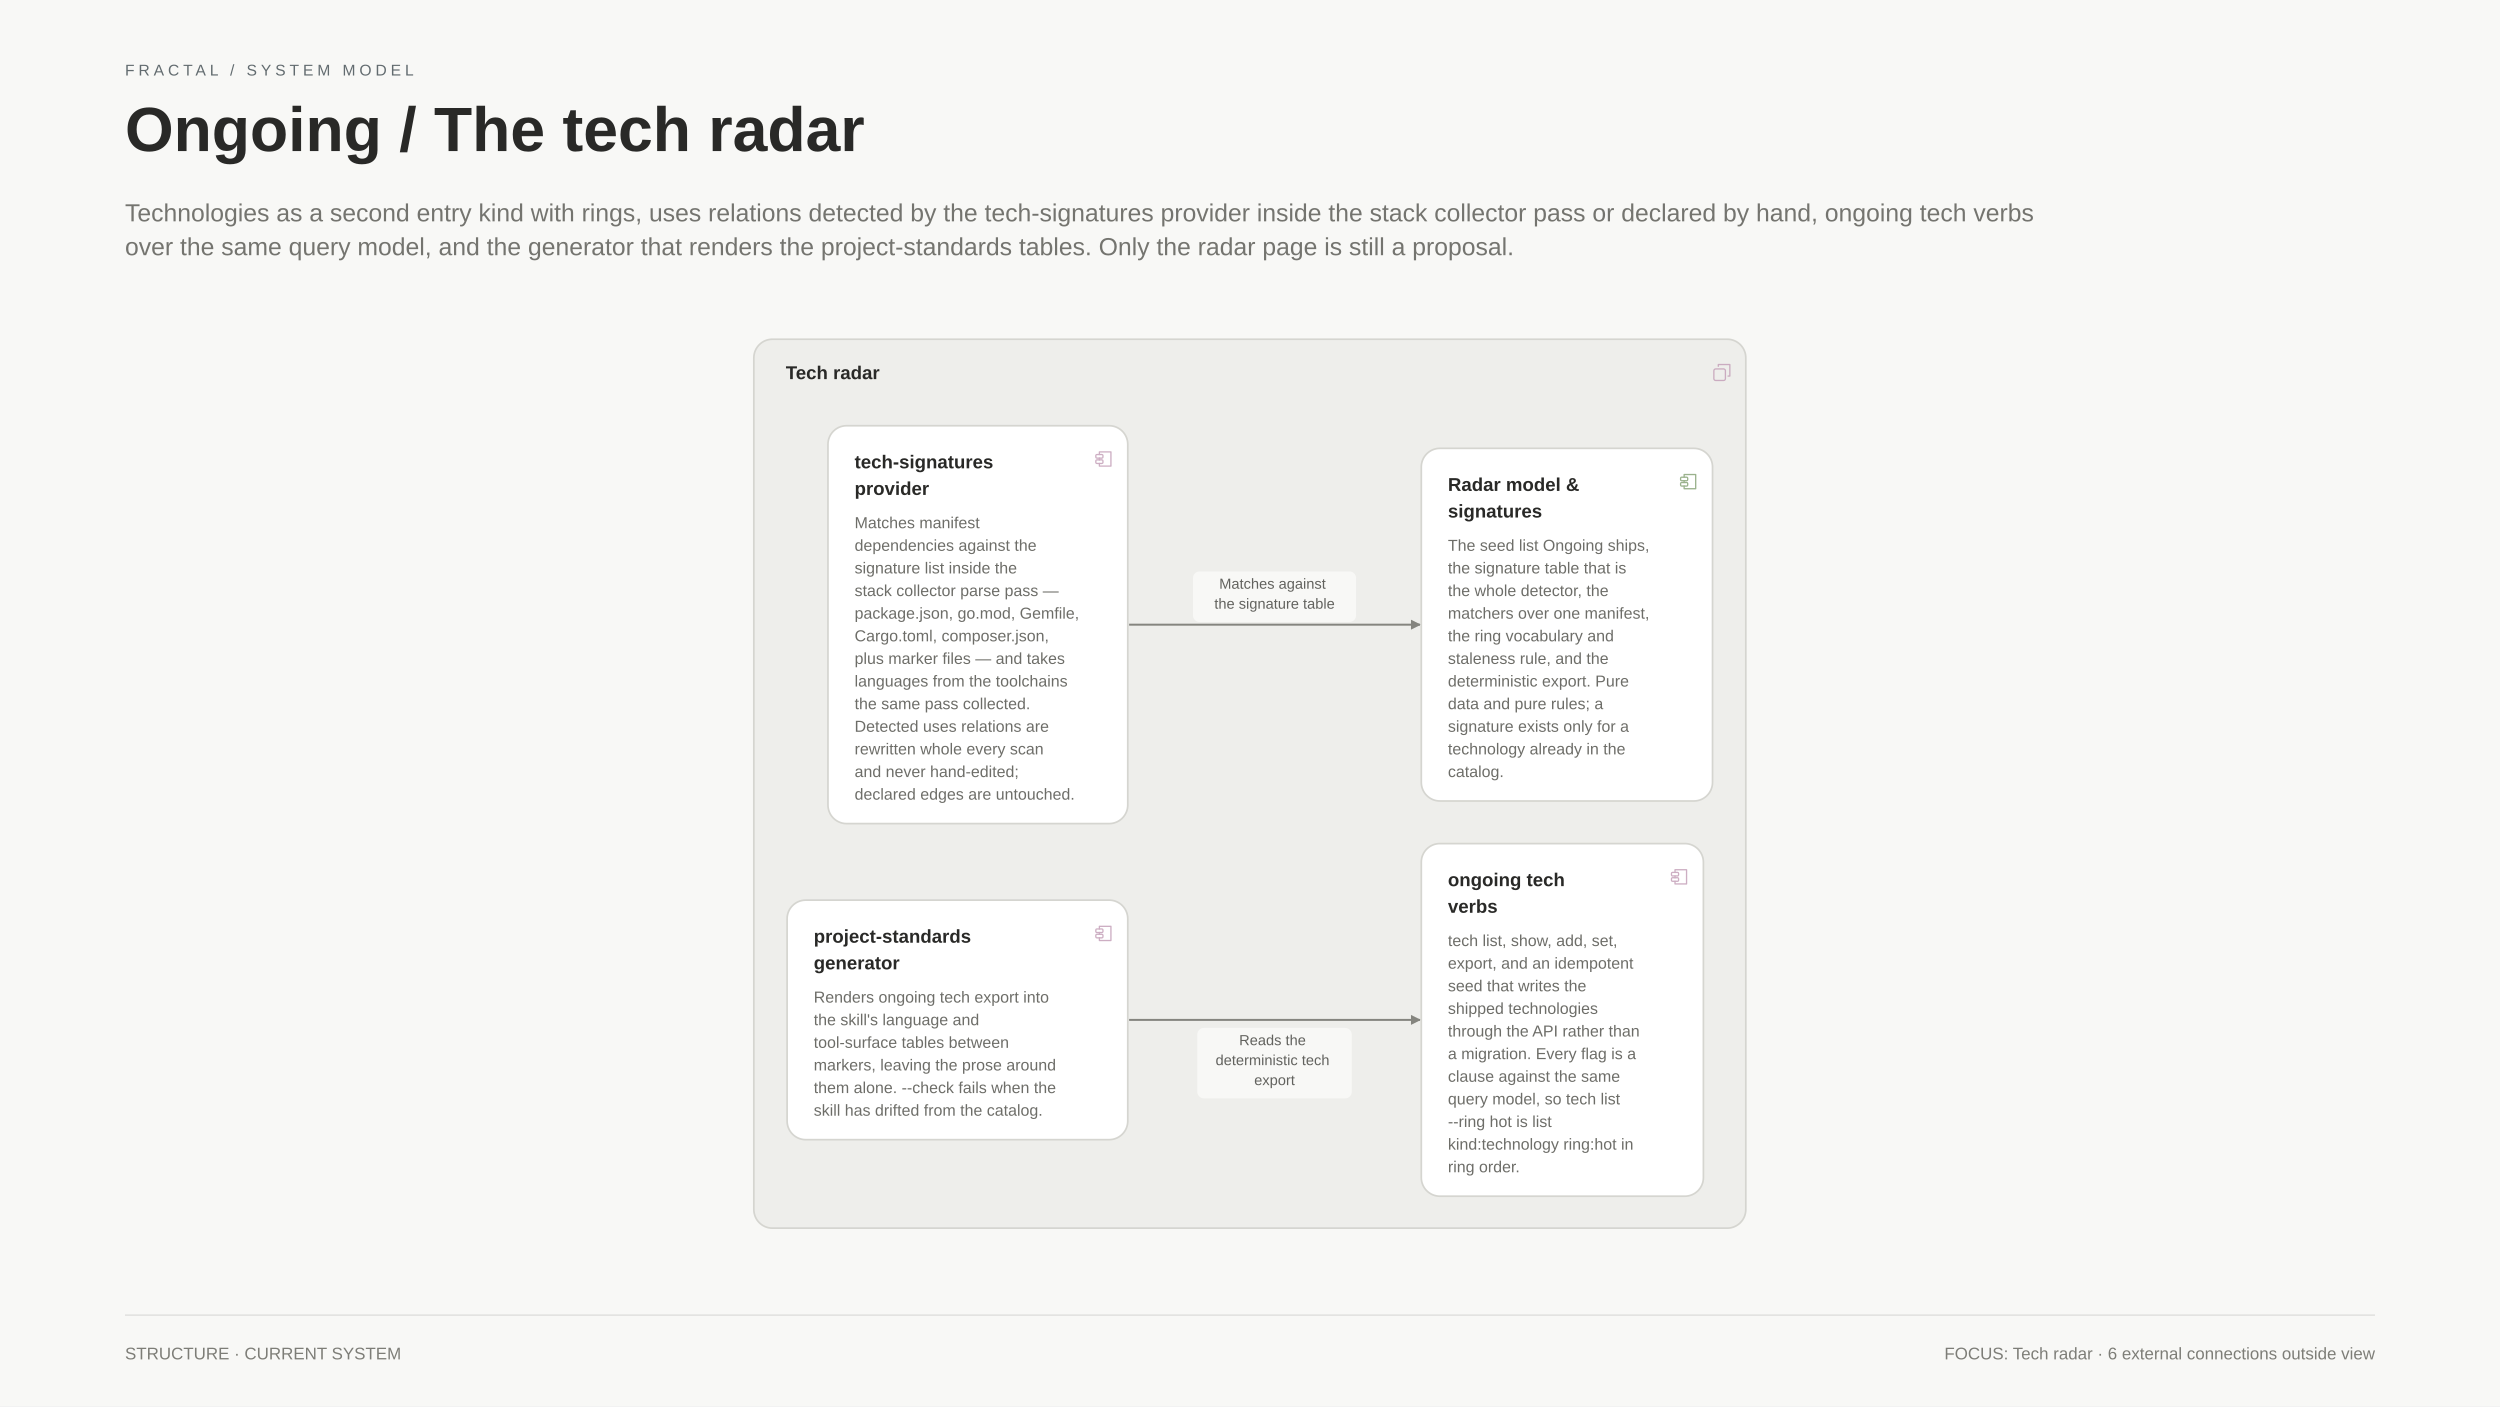
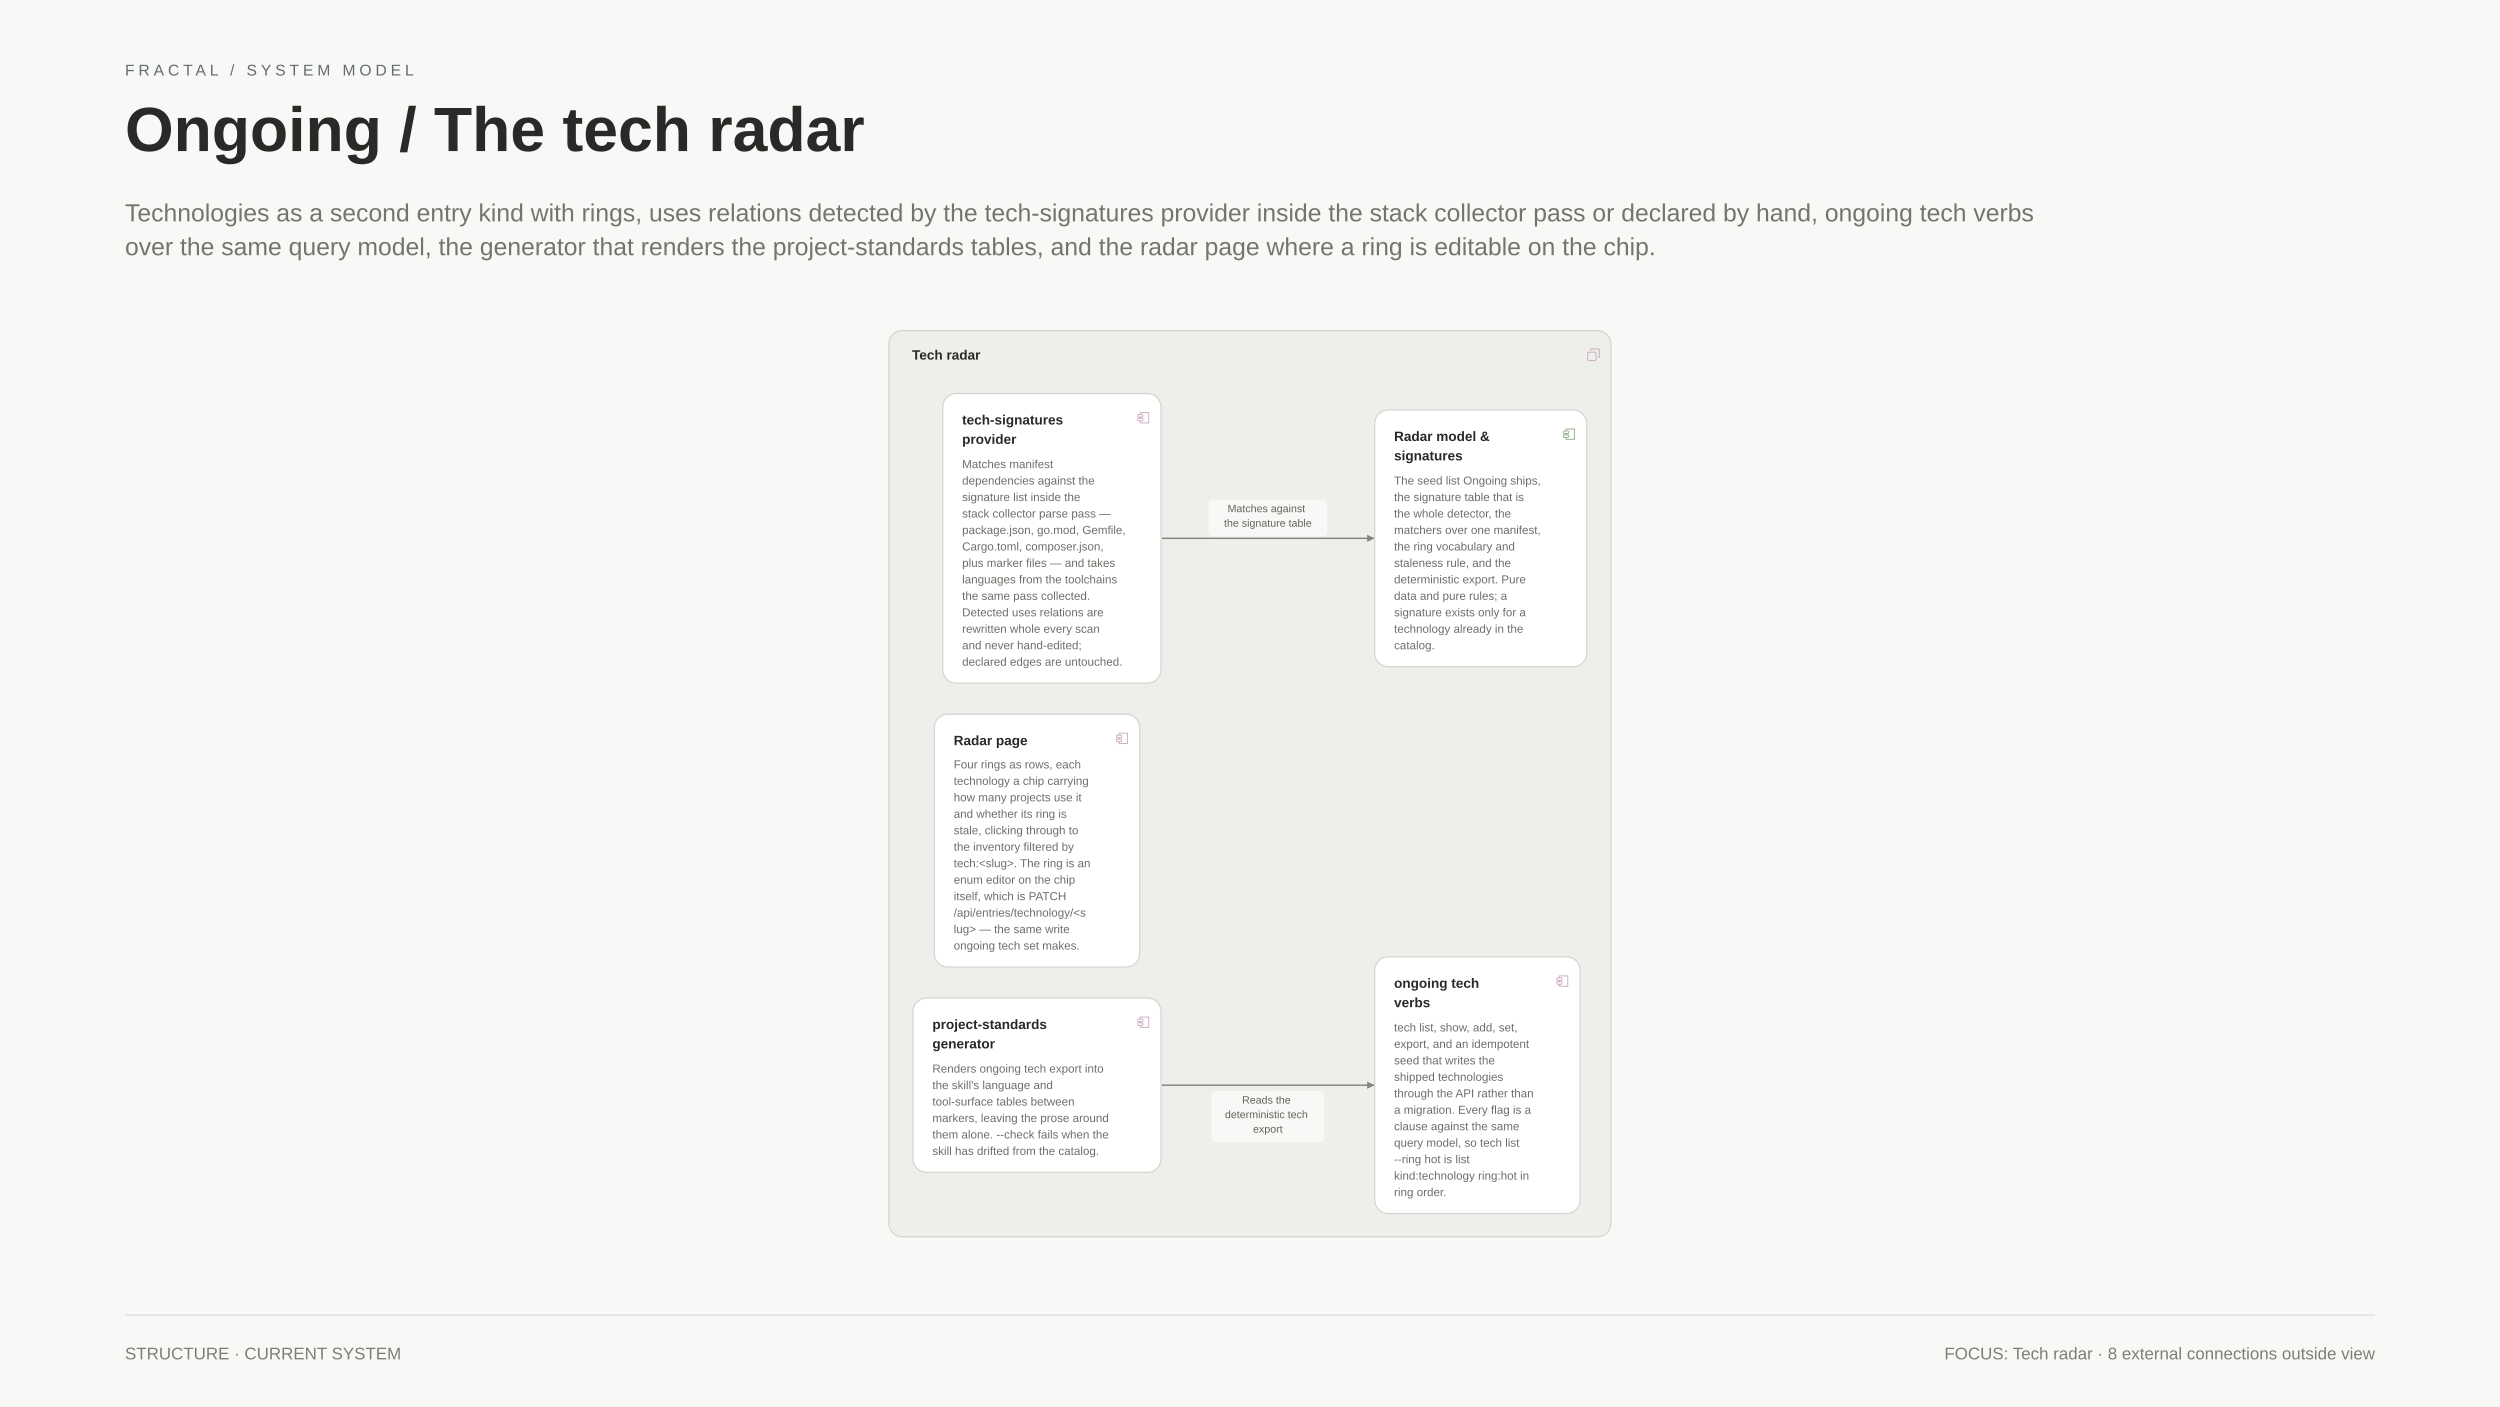
<svg xmlns="http://www.w3.org/2000/svg" width="1920" height="1080" viewBox="0 0 1920 1080" role="img" aria-labelledby="title description" data-theme="graphite" data-theme-appearance="light">
  <defs>
    <marker id="arrow" viewBox="0 0 10 10" refX="9" refY="5" markerWidth="5" markerHeight="5" orient="auto-start-reverse">
      <path d="M 0 0 L 10 5 L 0 10 z" fill="#85857f" />
    </marker>
  </defs>
  <rect width="1920" height="1080" fill="#f8f8f6" />
  <g font-family="Arial, Helvetica, sans-serif">
    <text x="96" y="58" font-size="12" letter-spacing="3" fill="#626b6f">FRACTAL / SYSTEM MODEL</text>
    <g data-export-layer="title">
      <text x="96" y="116" font-size="48" font-weight="600" fill="#292927">
        <tspan x="96" dy="0">Ongoing / The tech radar</tspan>
      </text>
    </g>
    <g data-export-layer="subtitle">
      <text x="96" y="170" font-size="19" font-weight="400" fill="#74746f">
        <tspan x="96" dy="0">Technologies as a second entry kind with rings, uses relations detected by the tech-signatures provider inside the stack collector pass or declared by hand, ongoing tech verbs</tspan>
-         <tspan x="96" dy="26">over the same query model, and the generator that renders the project-standards tables. Only the radar page is still a proposal.</tspan>
+         <tspan x="96" dy="26">over the same query model, the generator that renders the project-standards tables, and the radar page where a ring is editable on the chip.</tspan>
      </text>
    </g>
-     <g data-export-layer="diagram" transform="translate(553.398 236) scale(1.022)">
+     <g data-export-layer="diagram" transform="translate(663.988 236) scale(0.744)">
      <g data-element="radar">
-         <rect x="25" y="24" width="745.43" height="668" rx="14" fill="#eeeeeb" stroke="#d5d5d0" stroke-width="1.3" />
+         <rect x="25" y="24" width="745.43" height="935.5" rx="14" fill="#eeeeeb" stroke="#d5d5d0" stroke-width="1.3" />
        <g transform="translate(744.43 41) scale(0.667)" color="#C4A0B8" opacity="0.85">
          <g fill="none" stroke="currentColor" stroke-width="1.5" stroke-linecap="round" stroke-linejoin="round">
            <rect x="3" y="8" width="13" height="13" rx="2" />
            <path d="M8 5V3h13v13h-2" />
          </g>
        </g>
        <text x="49" y="54" font-size="14" font-weight="600" fill="#292927">
          <tspan x="49" dy="0">Tech radar</tspan>
        </text>
        <text x="45" y="78" font-size="12" font-weight="400" fill="#6d6d68" />
      </g>
      <path d="M307,238.5 L525.57,238.5" fill="none" stroke="#85857f" stroke-width="1.5" marker-end="url(#arrow)" />
-       <path d="M307,535.5 L525.57,535.5" fill="none" stroke="#85857f" stroke-width="1.5" marker-end="url(#arrow)" />
+       <path d="M307,803 L525.57,803" fill="none" stroke="#85857f" stroke-width="1.5" marker-end="url(#arrow)" />
      <g data-element="radar.model">
        <rect x="526.57" y="106" width="218.86" height="265" rx="14" fill="#ffffff" stroke="#d5d5d0" stroke-width="1.3" />
        <g transform="translate(719.43 123) scale(0.667)" color="#89A579" opacity="0.85">
          <g fill="none" stroke="currentColor" stroke-width="1.5" stroke-linecap="round" stroke-linejoin="round">
            <path d="M7 7V4h13v16H7v-3m0-6v2" />
            <rect x="3" y="7" width="8" height="4" rx="1" />
            <rect x="3" y="13" width="8" height="4" rx="1" />
          </g>
        </g>
        <text x="546.57" y="138" font-size="14" font-weight="600" fill="#292927">
          <tspan x="546.57" dy="0">Radar model &amp;</tspan>
          <tspan x="546.57" dy="20">signatures</tspan>
        </text>
        <text x="546.57" y="183" font-size="12" font-weight="400" fill="#6d6d68">
          <tspan x="546.57" dy="0">The seed list Ongoing ships,</tspan>
          <tspan x="546.57" dy="17">the signature table that is</tspan>
          <tspan x="546.57" dy="17">the whole detector, the</tspan>
          <tspan x="546.57" dy="17">matchers over one manifest,</tspan>
          <tspan x="546.57" dy="17">the ring vocabulary and</tspan>
          <tspan x="546.57" dy="17">staleness rule, and the</tspan>
          <tspan x="546.57" dy="17">deterministic export. Pure</tspan>
          <tspan x="546.57" dy="17">data and pure rules; a</tspan>
          <tspan x="546.57" dy="17">signature exists only for a</tspan>
          <tspan x="546.57" dy="17">technology already in the</tspan>
          <tspan x="546.57" dy="17">catalog.</tspan>
        </text>
      </g>
      <g data-element="radar.signatures">
        <rect x="80.7" y="89" width="225.3" height="299" rx="14" fill="#ffffff" stroke="#d5d5d0" stroke-width="1.3" />
        <g transform="translate(280 106) scale(0.667)" color="#C4A0B8" opacity="0.85">
          <g fill="none" stroke="currentColor" stroke-width="1.5" stroke-linecap="round" stroke-linejoin="round">
            <path d="M7 7V4h13v16H7v-3m0-6v2" />
            <rect x="3" y="7" width="8" height="4" rx="1" />
            <rect x="3" y="13" width="8" height="4" rx="1" />
          </g>
        </g>
        <text x="100.7" y="121" font-size="14" font-weight="600" fill="#292927">
          <tspan x="100.7" dy="0">tech-signatures</tspan>
          <tspan x="100.7" dy="20">provider</tspan>
        </text>
        <text x="100.7" y="166" font-size="12" font-weight="400" fill="#6d6d68">
          <tspan x="100.7" dy="0">Matches manifest</tspan>
          <tspan x="100.7" dy="17">dependencies against the</tspan>
          <tspan x="100.7" dy="17">signature list inside the</tspan>
          <tspan x="100.7" dy="17">stack collector parse pass —</tspan>
          <tspan x="100.7" dy="17">package.json, go.mod, Gemfile,</tspan>
          <tspan x="100.7" dy="17">Cargo.toml, composer.json,</tspan>
          <tspan x="100.7" dy="17">plus marker files — and takes</tspan>
          <tspan x="100.7" dy="17">languages from the toolchains</tspan>
          <tspan x="100.7" dy="17">the same pass collected.</tspan>
          <tspan x="100.7" dy="17">Detected uses relations are</tspan>
          <tspan x="100.7" dy="17">rewritten whole every scan</tspan>
          <tspan x="100.7" dy="17">and never hand-edited;</tspan>
          <tspan x="100.7" dy="17">declared edges are untouched.</tspan>
        </text>
      </g>
      <g data-element="radar.tech_cli">
-         <rect x="526.57" y="403" width="212" height="265" rx="14" fill="#ffffff" stroke="#d5d5d0" stroke-width="1.3" />
-         <g transform="translate(712.57 420) scale(0.667)" color="#C4A0B8" opacity="0.85">
+         <rect x="526.57" y="670.5" width="212" height="265" rx="14" fill="#ffffff" stroke="#d5d5d0" stroke-width="1.3" />
+         <g transform="translate(712.57 687.5) scale(0.667)" color="#C4A0B8" opacity="0.85">
          <g fill="none" stroke="currentColor" stroke-width="1.5" stroke-linecap="round" stroke-linejoin="round">
            <path d="M7 7V4h13v16H7v-3m0-6v2" />
            <rect x="3" y="7" width="8" height="4" rx="1" />
            <rect x="3" y="13" width="8" height="4" rx="1" />
          </g>
        </g>
-         <text x="546.57" y="435" font-size="14" font-weight="600" fill="#292927">
+         <text x="546.57" y="702.5" font-size="14" font-weight="600" fill="#292927">
          <tspan x="546.57" dy="0">ongoing tech</tspan>
          <tspan x="546.57" dy="20">verbs</tspan>
        </text>
-         <text x="546.57" y="480" font-size="12" font-weight="400" fill="#6d6d68">
+         <text x="546.57" y="747.5" font-size="12" font-weight="400" fill="#6d6d68">
          <tspan x="546.57" dy="0">tech list, show, add, set,</tspan>
          <tspan x="546.57" dy="17">export, and an idempotent</tspan>
          <tspan x="546.57" dy="17">seed that writes the</tspan>
          <tspan x="546.57" dy="17">shipped technologies</tspan>
          <tspan x="546.57" dy="17">through the API rather than</tspan>
          <tspan x="546.57" dy="17">a migration. Every flag is a</tspan>
          <tspan x="546.57" dy="17">clause against the same</tspan>
          <tspan x="546.57" dy="17">query model, so tech list</tspan>
          <tspan x="546.57" dy="17">--ring hot is list</tspan>
          <tspan x="546.57" dy="17">kind:technology ring:hot in</tspan>
          <tspan x="546.57" dy="17">ring order.</tspan>
        </text>
      </g>
      <g data-element="radar.generator">
-         <rect x="50" y="445.5" width="256" height="180" rx="14" fill="#ffffff" stroke="#d5d5d0" stroke-width="1.3" />
-         <g transform="translate(280 462.5) scale(0.667)" color="#C4A0B8" opacity="0.85">
+         <rect x="50" y="713" width="256" height="180" rx="14" fill="#ffffff" stroke="#d5d5d0" stroke-width="1.3" />
+         <g transform="translate(280 730) scale(0.667)" color="#C4A0B8" opacity="0.85">
          <g fill="none" stroke="currentColor" stroke-width="1.5" stroke-linecap="round" stroke-linejoin="round">
            <path d="M7 7V4h13v16H7v-3m0-6v2" />
            <rect x="3" y="7" width="8" height="4" rx="1" />
            <rect x="3" y="13" width="8" height="4" rx="1" />
          </g>
        </g>
-         <text x="70" y="477.5" font-size="14" font-weight="600" fill="#292927">
+         <text x="70" y="745" font-size="14" font-weight="600" fill="#292927">
          <tspan x="70" dy="0">project-standards</tspan>
          <tspan x="70" dy="20">generator</tspan>
        </text>
-         <text x="70" y="522.5" font-size="12" font-weight="400" fill="#6d6d68">
+         <text x="70" y="790" font-size="12" font-weight="400" fill="#6d6d68">
          <tspan x="70" dy="0">Renders ongoing tech export into</tspan>
          <tspan x="70" dy="17">the skill's language and</tspan>
          <tspan x="70" dy="17">tool-surface tables between</tspan>
          <tspan x="70" dy="17">markers, leaving the prose around</tspan>
          <tspan x="70" dy="17">them alone. --check fails when the</tspan>
          <tspan x="70" dy="17">skill has drifted from the catalog.</tspan>
+         </text>
+       </g>
+       <g data-element="radar.page">
+         <rect x="72" y="420" width="212" height="261" rx="14" fill="#ffffff" stroke="#d5d5d0" stroke-width="1.3" />
+         <g transform="translate(258 437) scale(0.667)" color="#C4A0B8" opacity="0.85">
+           <g fill="none" stroke="currentColor" stroke-width="1.5" stroke-linecap="round" stroke-linejoin="round">
+             <path d="M7 7V4h13v16H7v-3m0-6v2" />
+             <rect x="3" y="7" width="8" height="4" rx="1" />
+             <rect x="3" y="13" width="8" height="4" rx="1" />
+           </g>
+         </g>
+         <text x="92" y="452" font-size="14" font-weight="600" fill="#292927">
+           <tspan x="92" dy="0">Radar page</tspan>
+         </text>
+         <text x="92" y="476" font-size="12" font-weight="400" fill="#6d6d68">
+           <tspan x="92" dy="0">Four rings as rows, each</tspan>
+           <tspan x="92" dy="17">technology a chip carrying</tspan>
+           <tspan x="92" dy="17">how many projects use it</tspan>
+           <tspan x="92" dy="17">and whether its ring is</tspan>
+           <tspan x="92" dy="17">stale, clicking through to</tspan>
+           <tspan x="92" dy="17">the inventory filtered by</tspan>
+           <tspan x="92" dy="17">tech:&lt;slug&gt;. The ring is an</tspan>
+           <tspan x="92" dy="17">enum editor on the chip</tspan>
+           <tspan x="92" dy="17">itself, which is PATCH</tspan>
+           <tspan x="92" dy="17">/api/entries/technology/&lt;s</tspan>
+           <tspan x="92" dy="17">lug&gt; — the same write</tspan>
+           <tspan x="92" dy="17">ongoing tech set makes.</tspan>
        </text>
      </g>
      <g>
        <rect x="355" y="198.5" width="122.57" height="38" rx="5" fill="#f8f8f6" />
        <text x="416.285" y="211.5" text-anchor="middle" font-size="11" fill="#62625e">
          <tspan x="416.285" dy="0">Matches against</tspan>
          <tspan x="416.285" dy="15">the signature table</tspan>
        </text>
      </g>
      <g>
-         <rect x="358.245" y="541.5" width="116.08" height="53" rx="5" fill="#f8f8f6" />
-         <text x="416.285" y="554.5" text-anchor="middle" font-size="11" fill="#62625e">
+         <rect x="358.245" y="809" width="116.08" height="53" rx="5" fill="#f8f8f6" />
+         <text x="416.285" y="822" text-anchor="middle" font-size="11" fill="#62625e">
          <tspan x="416.285" dy="0">Reads the</tspan>
          <tspan x="416.285" dy="15">deterministic tech</tspan>
          <tspan x="416.285" dy="15">export</tspan>
        </text>
      </g>
    </g>
    <g data-export-layer="legend" />
    <path d="M96 1010H1824" stroke="#ddddda" />
    <text x="96" y="1044" font-size="13" fill="#7d7d77">STRUCTURE · CURRENT SYSTEM</text>
-     <text x="1824" y="1044" text-anchor="end" font-size="13" fill="#7d7d77">FOCUS: Tech radar · 6 external connections outside view</text>
+     <text x="1824" y="1044" text-anchor="end" font-size="13" fill="#7d7d77">FOCUS: Tech radar · 8 external connections outside view</text>
  </g>
</svg>
